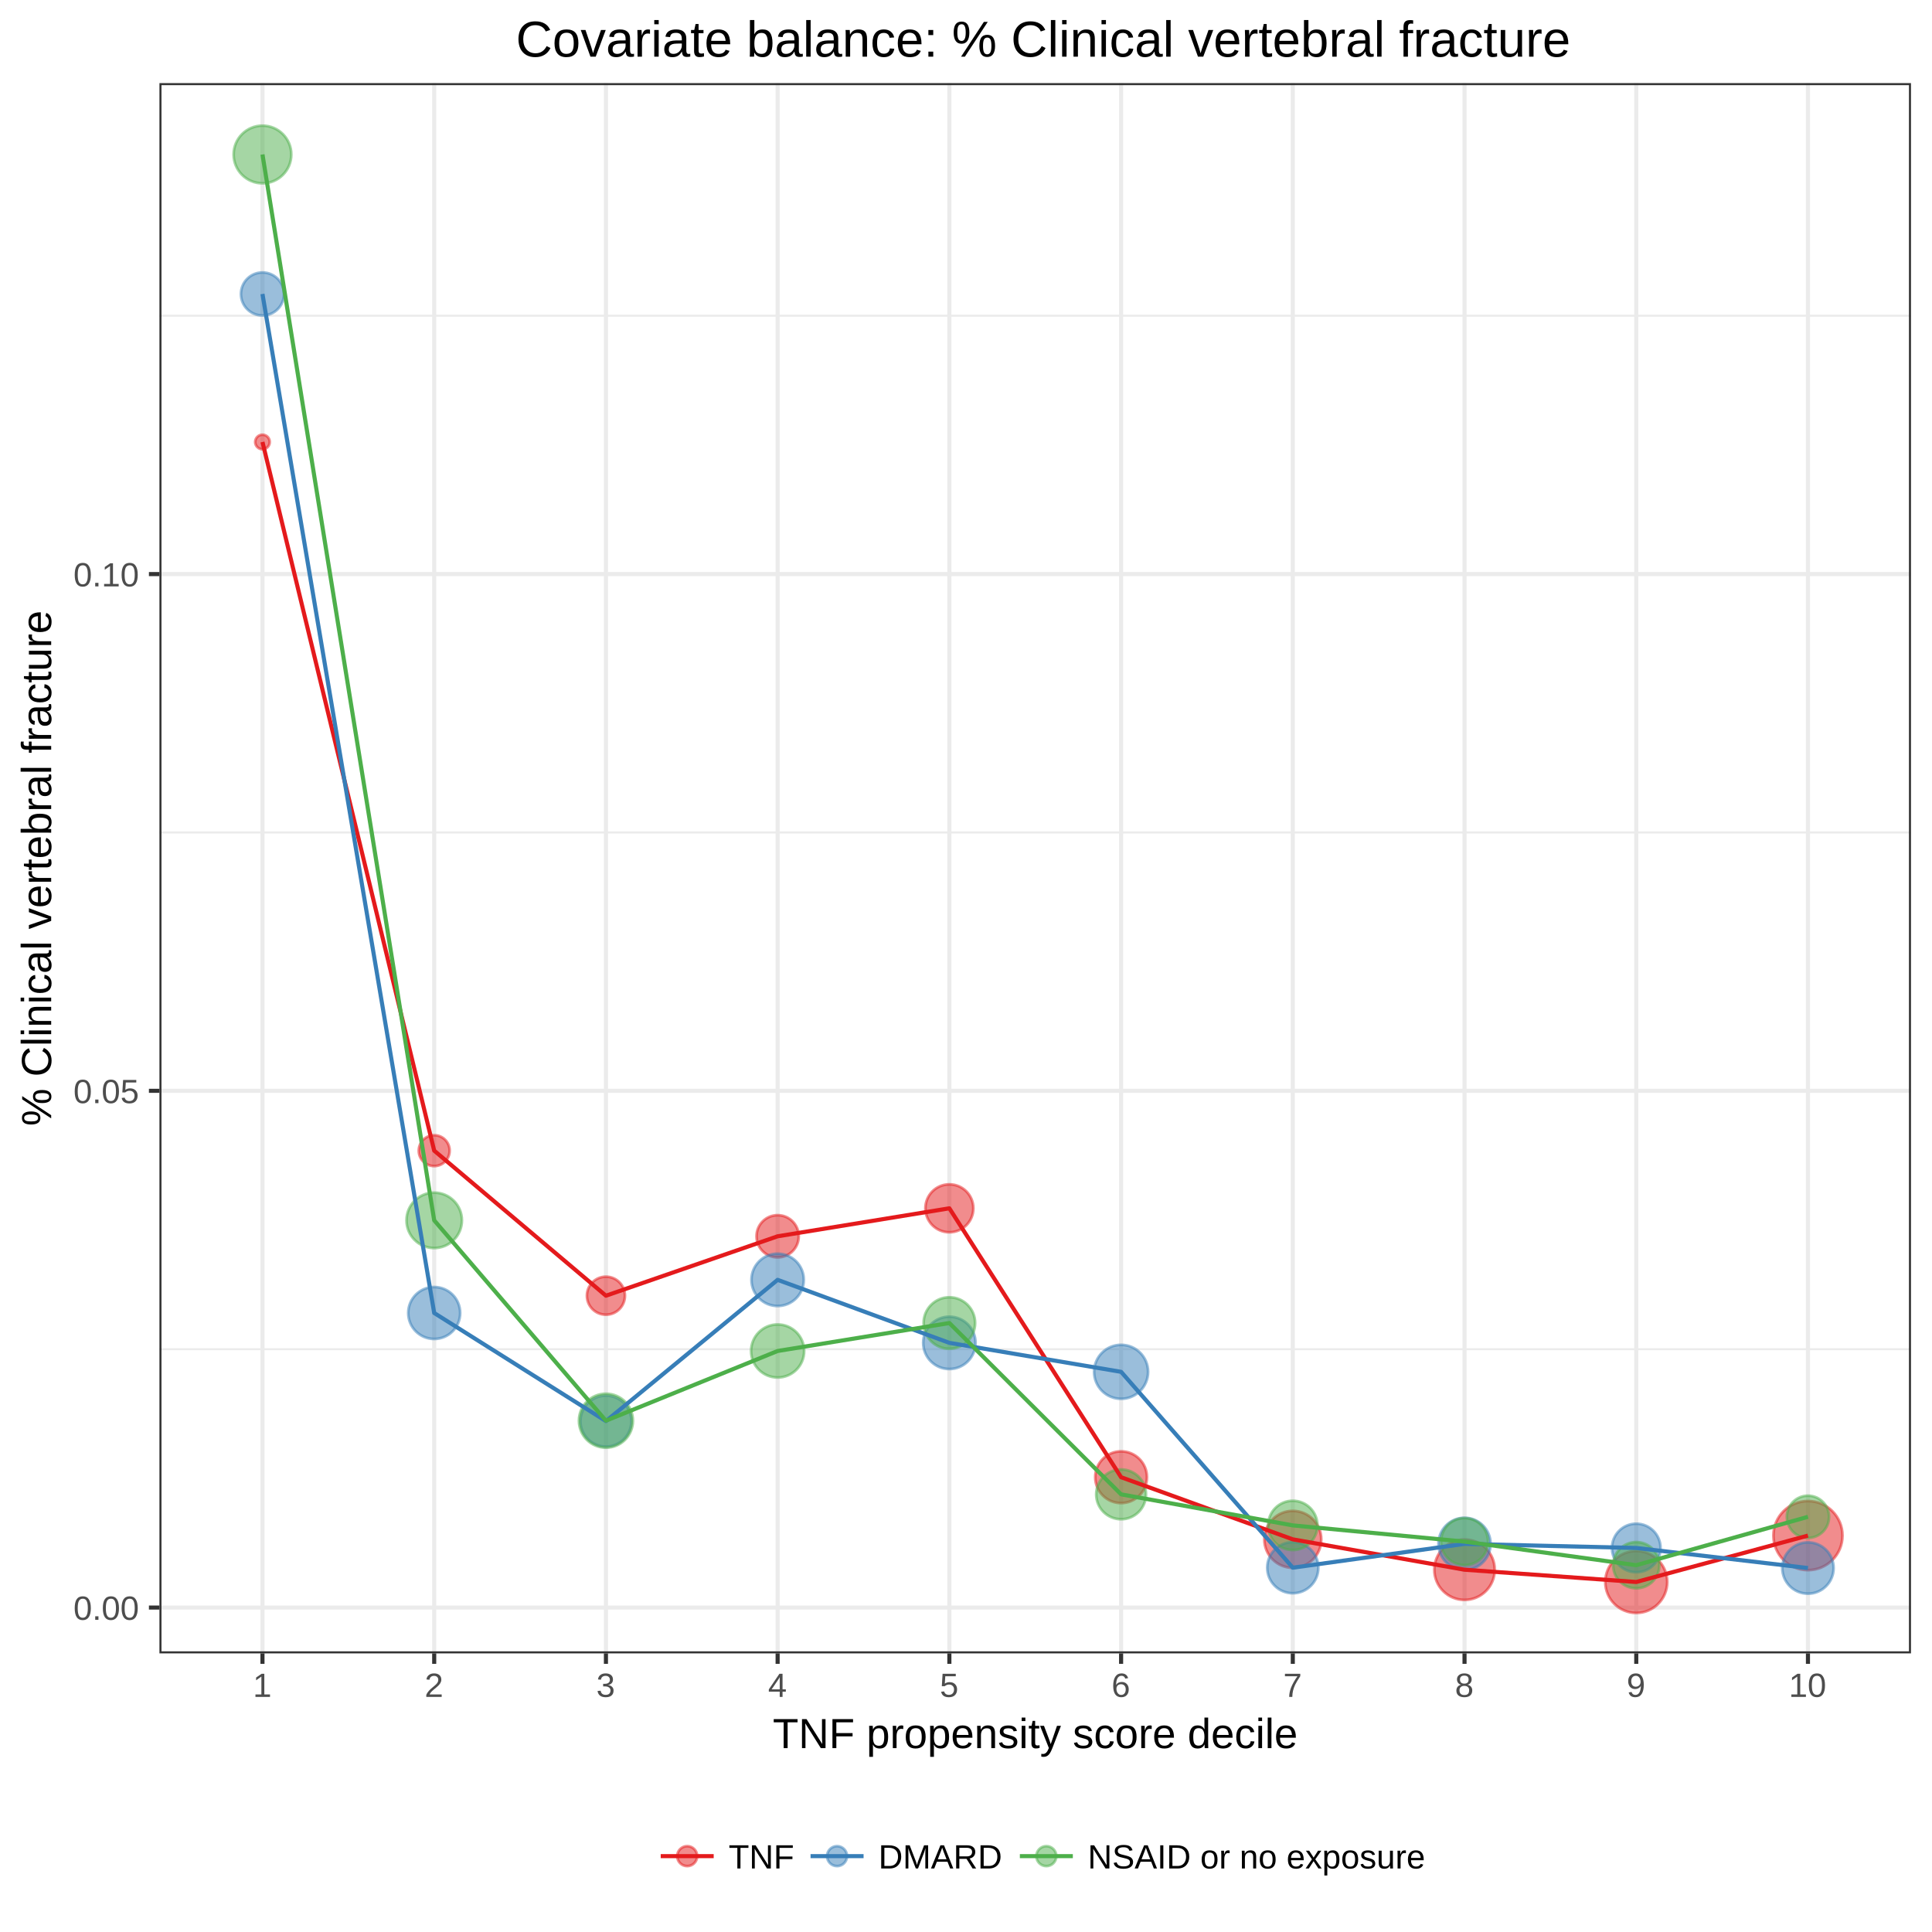
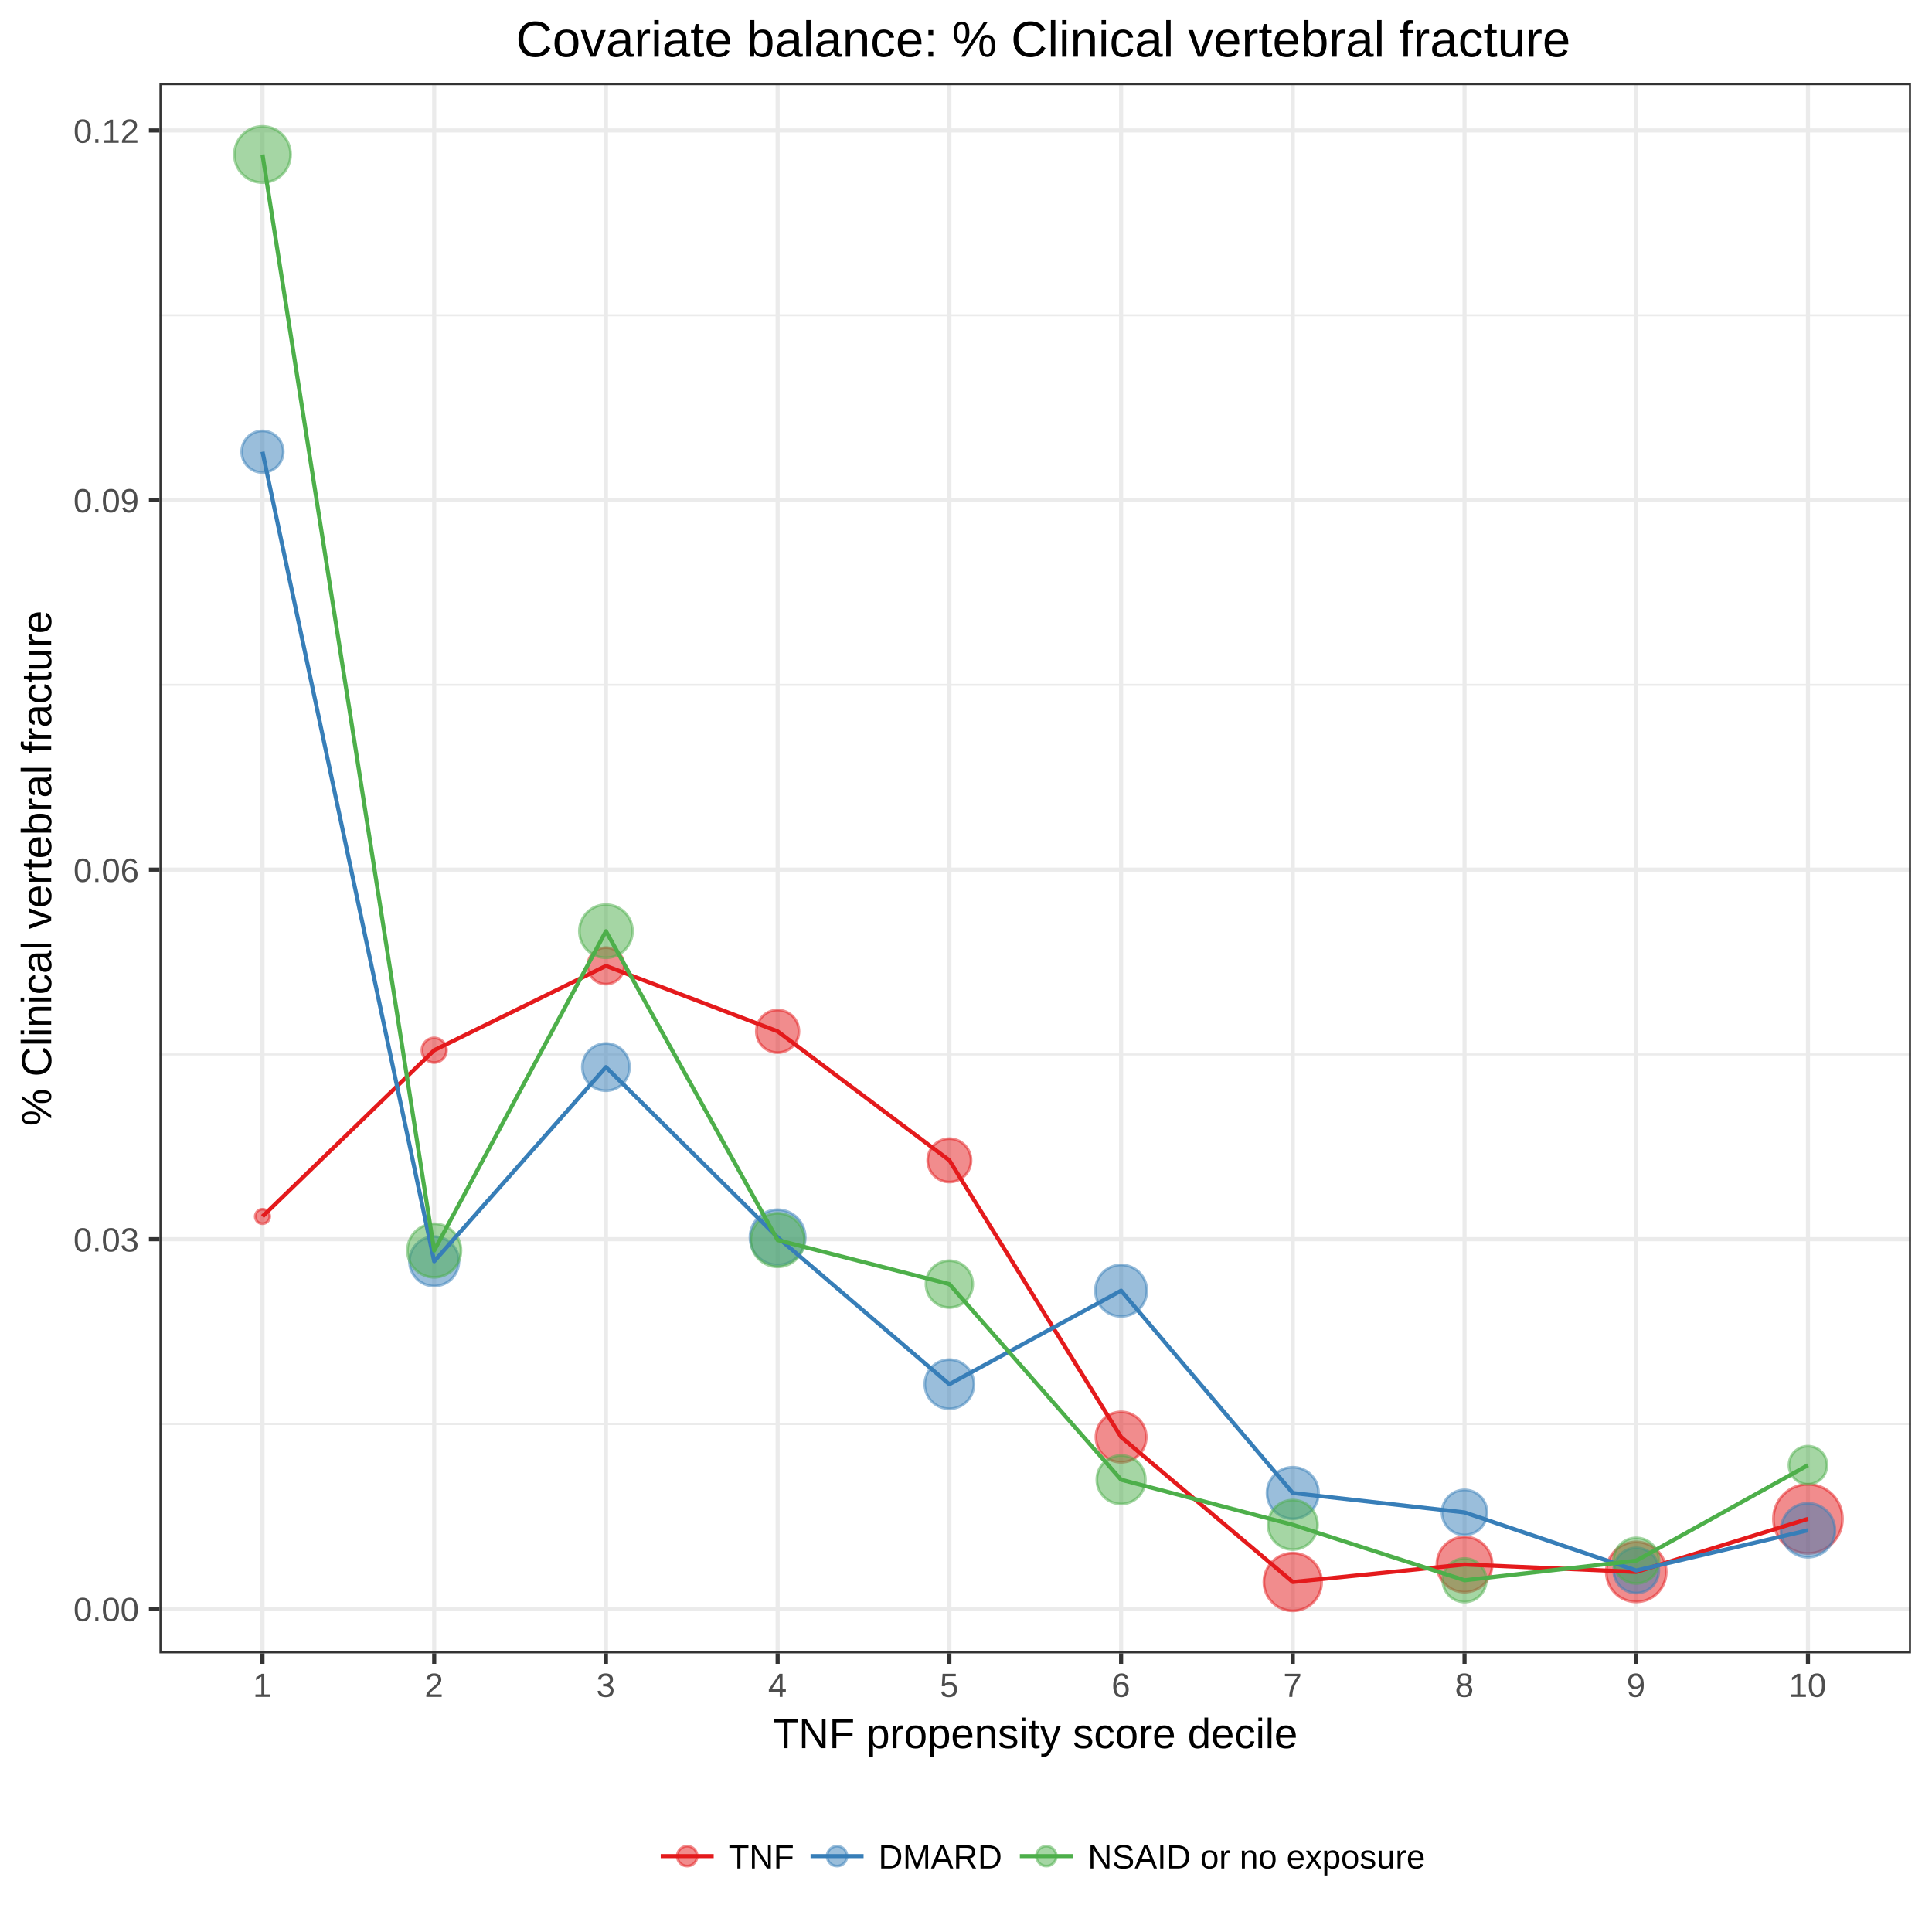
<svg xmlns="http://www.w3.org/2000/svg" viewBox="0 0 504.00 504.00">
  <defs>
    <style type="text/css">
    line, polyline, path, rect, circle {
      fill: none;
      stroke: #000000;
      stroke-linecap: round;
      stroke-linejoin: round;
      stroke-miterlimit: 10.00;
    }
  </style>
  </defs>
  <rect width="100%" height="100%" style="stroke: none; fill: #FFFFFF;" />
  <rect x="0.00" y="-0.00" width="504.00" height="504.00" style="stroke-width: 1.07; stroke: #FFFFFF; fill: #FFFFFF;" />
  <defs>
    <clipPath id="cpNDEuNTk0NXw0OTguNTIxfDQzMS4zMDl8MjEuNjc5OA==">
      <rect x="41.59" y="21.68" width="456.93" height="409.63" />
    </clipPath>
  </defs>
  <rect x="41.59" y="21.68" width="456.93" height="409.63" style="stroke-width: 1.07; stroke: none; fill: #FFFFFF;" clip-path="url(#cpNDEuNTk0NXw0OTguNTIxfDQzMS4zMDl8MjEuNjc5OA==)" />
-   <polyline points="41.59,351.96 498.52,351.96 " style="stroke-width: 0.53; stroke: #EBEBEB; stroke-linecap: butt;" clip-path="url(#cpNDEuNTk0NXw0OTguNTIxfDQzMS4zMDl8MjEuNjc5OA==)" />
-   <polyline points="41.59,217.16 498.52,217.16 " style="stroke-width: 0.53; stroke: #EBEBEB; stroke-linecap: butt;" clip-path="url(#cpNDEuNTk0NXw0OTguNTIxfDQzMS4zMDl8MjEuNjc5OA==)" />
-   <polyline points="41.59,82.36 498.52,82.36 " style="stroke-width: 0.53; stroke: #EBEBEB; stroke-linecap: butt;" clip-path="url(#cpNDEuNTk0NXw0OTguNTIxfDQzMS4zMDl8MjEuNjc5OA==)" />
-   <polyline points="41.59,419.36 498.52,419.36 " style="stroke-width: 1.07; stroke: #EBEBEB; stroke-linecap: butt;" clip-path="url(#cpNDEuNTk0NXw0OTguNTIxfDQzMS4zMDl8MjEuNjc5OA==)" />
-   <polyline points="41.59,284.56 498.52,284.56 " style="stroke-width: 1.07; stroke: #EBEBEB; stroke-linecap: butt;" clip-path="url(#cpNDEuNTk0NXw0OTguNTIxfDQzMS4zMDl8MjEuNjc5OA==)" />
-   <polyline points="41.59,149.76 498.52,149.76 " style="stroke-width: 1.07; stroke: #EBEBEB; stroke-linecap: butt;" clip-path="url(#cpNDEuNTk0NXw0OTguNTIxfDQzMS4zMDl8MjEuNjc5OA==)" />
+   <polyline points="41.59,371.48 498.52,371.48 " style="stroke-width: 0.53; stroke: #EBEBEB; stroke-linecap: butt;" clip-path="url(#cpNDEuNTk0NXw0OTguNTIxfDQzMS4zMDl8MjEuNjc5OA==)" />
+   <polyline points="41.59,275.07 498.52,275.07 " style="stroke-width: 0.53; stroke: #EBEBEB; stroke-linecap: butt;" clip-path="url(#cpNDEuNTk0NXw0OTguNTIxfDQzMS4zMDl8MjEuNjc5OA==)" />
+   <polyline points="41.59,178.65 498.52,178.65 " style="stroke-width: 0.53; stroke: #EBEBEB; stroke-linecap: butt;" clip-path="url(#cpNDEuNTk0NXw0OTguNTIxfDQzMS4zMDl8MjEuNjc5OA==)" />
+   <polyline points="41.59,82.24 498.52,82.24 " style="stroke-width: 0.53; stroke: #EBEBEB; stroke-linecap: butt;" clip-path="url(#cpNDEuNTk0NXw0OTguNTIxfDQzMS4zMDl8MjEuNjc5OA==)" />
+   <polyline points="41.59,419.69 498.52,419.69 " style="stroke-width: 1.07; stroke: #EBEBEB; stroke-linecap: butt;" clip-path="url(#cpNDEuNTk0NXw0OTguNTIxfDQzMS4zMDl8MjEuNjc5OA==)" />
+   <polyline points="41.59,323.27 498.52,323.27 " style="stroke-width: 1.07; stroke: #EBEBEB; stroke-linecap: butt;" clip-path="url(#cpNDEuNTk0NXw0OTguNTIxfDQzMS4zMDl8MjEuNjc5OA==)" />
+   <polyline points="41.59,226.86 498.52,226.86 " style="stroke-width: 1.07; stroke: #EBEBEB; stroke-linecap: butt;" clip-path="url(#cpNDEuNTk0NXw0OTguNTIxfDQzMS4zMDl8MjEuNjc5OA==)" />
+   <polyline points="41.59,130.45 498.52,130.45 " style="stroke-width: 1.07; stroke: #EBEBEB; stroke-linecap: butt;" clip-path="url(#cpNDEuNTk0NXw0OTguNTIxfDQzMS4zMDl8MjEuNjc5OA==)" />
+   <polyline points="41.59,34.03 498.52,34.03 " style="stroke-width: 1.07; stroke: #EBEBEB; stroke-linecap: butt;" clip-path="url(#cpNDEuNTk0NXw0OTguNTIxfDQzMS4zMDl8MjEuNjc5OA==)" />
  <polyline points="68.47,431.31 68.47,21.68 " style="stroke-width: 1.07; stroke: #EBEBEB; stroke-linecap: butt;" clip-path="url(#cpNDEuNTk0NXw0OTguNTIxfDQzMS4zMDl8MjEuNjc5OA==)" />
  <polyline points="113.27,431.31 113.27,21.68 " style="stroke-width: 1.07; stroke: #EBEBEB; stroke-linecap: butt;" clip-path="url(#cpNDEuNTk0NXw0OTguNTIxfDQzMS4zMDl8MjEuNjc5OA==)" />
  <polyline points="158.07,431.31 158.07,21.68 " style="stroke-width: 1.07; stroke: #EBEBEB; stroke-linecap: butt;" clip-path="url(#cpNDEuNTk0NXw0OTguNTIxfDQzMS4zMDl8MjEuNjc5OA==)" />
  <polyline points="202.86,431.31 202.86,21.68 " style="stroke-width: 1.07; stroke: #EBEBEB; stroke-linecap: butt;" clip-path="url(#cpNDEuNTk0NXw0OTguNTIxfDQzMS4zMDl8MjEuNjc5OA==)" />
  <polyline points="247.66,431.31 247.66,21.68 " style="stroke-width: 1.07; stroke: #EBEBEB; stroke-linecap: butt;" clip-path="url(#cpNDEuNTk0NXw0OTguNTIxfDQzMS4zMDl8MjEuNjc5OA==)" />
  <polyline points="292.46,431.31 292.46,21.68 " style="stroke-width: 1.07; stroke: #EBEBEB; stroke-linecap: butt;" clip-path="url(#cpNDEuNTk0NXw0OTguNTIxfDQzMS4zMDl8MjEuNjc5OA==)" />
  <polyline points="337.25,431.31 337.25,21.68 " style="stroke-width: 1.07; stroke: #EBEBEB; stroke-linecap: butt;" clip-path="url(#cpNDEuNTk0NXw0OTguNTIxfDQzMS4zMDl8MjEuNjc5OA==)" />
  <polyline points="382.05,431.31 382.05,21.68 " style="stroke-width: 1.07; stroke: #EBEBEB; stroke-linecap: butt;" clip-path="url(#cpNDEuNTk0NXw0OTguNTIxfDQzMS4zMDl8MjEuNjc5OA==)" />
  <polyline points="426.85,431.31 426.85,21.68 " style="stroke-width: 1.07; stroke: #EBEBEB; stroke-linecap: butt;" clip-path="url(#cpNDEuNTk0NXw0OTguNTIxfDQzMS4zMDl8MjEuNjc5OA==)" />
  <polyline points="471.64,431.31 471.64,21.68 " style="stroke-width: 1.07; stroke: #EBEBEB; stroke-linecap: butt;" clip-path="url(#cpNDEuNTk0NXw0OTguNTIxfDQzMS4zMDl8MjEuNjc5OA==)" />
-   <circle cx="68.47" cy="115.30" r="1.42pt" style="stroke-width: 0.71; stroke: #E41A1C; stroke-opacity: 0.50; fill: #E41A1C; fill-opacity: 0.50;" clip-path="url(#cpNDEuNTk0NXw0OTguNTIxfDQzMS4zMDl8MjEuNjc5OA==)" />
-   <circle cx="113.27" cy="300.17" r="3.02pt" style="stroke-width: 0.71; stroke: #E41A1C; stroke-opacity: 0.50; fill: #E41A1C; fill-opacity: 0.50;" clip-path="url(#cpNDEuNTk0NXw0OTguNTIxfDQzMS4zMDl8MjEuNjc5OA==)" />
-   <circle cx="158.07" cy="338.01" r="3.72pt" style="stroke-width: 0.71; stroke: #E41A1C; stroke-opacity: 0.50; fill: #E41A1C; fill-opacity: 0.50;" clip-path="url(#cpNDEuNTk0NXw0OTguNTIxfDQzMS4zMDl8MjEuNjc5OA==)" />
-   <circle cx="202.86" cy="322.51" r="4.13pt" style="stroke-width: 0.71; stroke: #E41A1C; stroke-opacity: 0.50; fill: #E41A1C; fill-opacity: 0.50;" clip-path="url(#cpNDEuNTk0NXw0OTguNTIxfDQzMS4zMDl8MjEuNjc5OA==)" />
-   <circle cx="247.66" cy="315.21" r="4.69pt" style="stroke-width: 0.71; stroke: #E41A1C; stroke-opacity: 0.50; fill: #E41A1C; fill-opacity: 0.50;" clip-path="url(#cpNDEuNTk0NXw0OTguNTIxfDQzMS4zMDl8MjEuNjc5OA==)" />
-   <circle cx="292.46" cy="385.36" r="5.06pt" style="stroke-width: 0.71; stroke: #E41A1C; stroke-opacity: 0.50; fill: #E41A1C; fill-opacity: 0.50;" clip-path="url(#cpNDEuNTk0NXw0OTguNTIxfDQzMS4zMDl8MjEuNjc5OA==)" />
-   <circle cx="337.25" cy="401.57" r="5.57pt" style="stroke-width: 0.71; stroke: #E41A1C; stroke-opacity: 0.50; fill: #E41A1C; fill-opacity: 0.50;" clip-path="url(#cpNDEuNTk0NXw0OTguNTIxfDQzMS4zMDl8MjEuNjc5OA==)" />
-   <circle cx="382.05" cy="409.49" r="5.91pt" style="stroke-width: 0.71; stroke: #E41A1C; stroke-opacity: 0.50; fill: #E41A1C; fill-opacity: 0.50;" clip-path="url(#cpNDEuNTk0NXw0OTguNTIxfDQzMS4zMDl8MjEuNjc5OA==)" />
-   <circle cx="426.85" cy="412.69" r="6.06pt" style="stroke-width: 0.71; stroke: #E41A1C; stroke-opacity: 0.50; fill: #E41A1C; fill-opacity: 0.50;" clip-path="url(#cpNDEuNTk0NXw0OTguNTIxfDQzMS4zMDl8MjEuNjc5OA==)" />
-   <circle cx="471.64" cy="400.59" r="6.76pt" style="stroke-width: 0.71; stroke: #E41A1C; stroke-opacity: 0.50; fill: #E41A1C; fill-opacity: 0.50;" clip-path="url(#cpNDEuNTk0NXw0OTguNTIxfDQzMS4zMDl8MjEuNjc5OA==)" />
-   <circle cx="68.47" cy="76.69" r="4.21pt" style="stroke-width: 0.71; stroke: #377EB8; stroke-opacity: 0.50; fill: #377EB8; fill-opacity: 0.50;" clip-path="url(#cpNDEuNTk0NXw0OTguNTIxfDQzMS4zMDl8MjEuNjc5OA==)" />
-   <circle cx="113.27" cy="342.52" r="5.08pt" style="stroke-width: 0.71; stroke: #377EB8; stroke-opacity: 0.50; fill: #377EB8; fill-opacity: 0.50;" clip-path="url(#cpNDEuNTk0NXw0OTguNTIxfDQzMS4zMDl8MjEuNjc5OA==)" />
-   <circle cx="158.07" cy="370.72" r="4.99pt" style="stroke-width: 0.71; stroke: #377EB8; stroke-opacity: 0.50; fill: #377EB8; fill-opacity: 0.50;" clip-path="url(#cpNDEuNTk0NXw0OTguNTIxfDQzMS4zMDl8MjEuNjc5OA==)" />
-   <circle cx="202.86" cy="333.87" r="5.12pt" style="stroke-width: 0.71; stroke: #377EB8; stroke-opacity: 0.50; fill: #377EB8; fill-opacity: 0.50;" clip-path="url(#cpNDEuNTk0NXw0OTguNTIxfDQzMS4zMDl8MjEuNjc5OA==)" />
-   <circle cx="247.66" cy="350.31" r="5.12pt" style="stroke-width: 0.71; stroke: #377EB8; stroke-opacity: 0.50; fill: #377EB8; fill-opacity: 0.50;" clip-path="url(#cpNDEuNTk0NXw0OTguNTIxfDQzMS4zMDl8MjEuNjc5OA==)" />
-   <circle cx="292.46" cy="357.87" r="5.28pt" style="stroke-width: 0.71; stroke: #377EB8; stroke-opacity: 0.50; fill: #377EB8; fill-opacity: 0.50;" clip-path="url(#cpNDEuNTk0NXw0OTguNTIxfDQzMS4zMDl8MjEuNjc5OA==)" />
-   <circle cx="337.25" cy="408.96" r="5.00pt" style="stroke-width: 0.71; stroke: #377EB8; stroke-opacity: 0.50; fill: #377EB8; fill-opacity: 0.50;" clip-path="url(#cpNDEuNTk0NXw0OTguNTIxfDQzMS4zMDl8MjEuNjc5OA==)" />
-   <circle cx="382.05" cy="402.75" r="5.10pt" style="stroke-width: 0.71; stroke: #377EB8; stroke-opacity: 0.50; fill: #377EB8; fill-opacity: 0.50;" clip-path="url(#cpNDEuNTk0NXw0OTguNTIxfDQzMS4zMDl8MjEuNjc5OA==)" />
-   <circle cx="426.85" cy="403.82" r="4.75pt" style="stroke-width: 0.71; stroke: #377EB8; stroke-opacity: 0.50; fill: #377EB8; fill-opacity: 0.50;" clip-path="url(#cpNDEuNTk0NXw0OTguNTIxfDQzMS4zMDl8MjEuNjc5OA==)" />
-   <circle cx="471.64" cy="409.05" r="5.02pt" style="stroke-width: 0.71; stroke: #377EB8; stroke-opacity: 0.50; fill: #377EB8; fill-opacity: 0.50;" clip-path="url(#cpNDEuNTk0NXw0OTguNTIxfDQzMS4zMDl8MjEuNjc5OA==)" />
-   <circle cx="68.47" cy="40.30" r="5.64pt" style="stroke-width: 0.71; stroke: #4DAF4A; stroke-opacity: 0.50; fill: #4DAF4A; fill-opacity: 0.50;" clip-path="url(#cpNDEuNTk0NXw0OTguNTIxfDQzMS4zMDl8MjEuNjc5OA==)" />
-   <circle cx="113.27" cy="318.35" r="5.42pt" style="stroke-width: 0.71; stroke: #4DAF4A; stroke-opacity: 0.50; fill: #4DAF4A; fill-opacity: 0.50;" clip-path="url(#cpNDEuNTk0NXw0OTguNTIxfDQzMS4zMDl8MjEuNjc5OA==)" />
-   <circle cx="158.07" cy="370.62" r="5.28pt" style="stroke-width: 0.71; stroke: #4DAF4A; stroke-opacity: 0.50; fill: #4DAF4A; fill-opacity: 0.50;" clip-path="url(#cpNDEuNTk0NXw0OTguNTIxfDQzMS4zMDl8MjEuNjc5OA==)" />
-   <circle cx="202.86" cy="352.43" r="5.19pt" style="stroke-width: 0.71; stroke: #4DAF4A; stroke-opacity: 0.50; fill: #4DAF4A; fill-opacity: 0.50;" clip-path="url(#cpNDEuNTk0NXw0OTguNTIxfDQzMS4zMDl8MjEuNjc5OA==)" />
-   <circle cx="247.66" cy="345.14" r="5.04pt" style="stroke-width: 0.71; stroke: #4DAF4A; stroke-opacity: 0.50; fill: #4DAF4A; fill-opacity: 0.50;" clip-path="url(#cpNDEuNTk0NXw0OTguNTIxfDQzMS4zMDl8MjEuNjc5OA==)" />
-   <circle cx="292.46" cy="389.83" r="4.87pt" style="stroke-width: 0.71; stroke: #4DAF4A; stroke-opacity: 0.50; fill: #4DAF4A; fill-opacity: 0.50;" clip-path="url(#cpNDEuNTk0NXw0OTguNTIxfDQzMS4zMDl8MjEuNjc5OA==)" />
-   <circle cx="337.25" cy="397.93" r="4.82pt" style="stroke-width: 0.71; stroke: #4DAF4A; stroke-opacity: 0.50; fill: #4DAF4A; fill-opacity: 0.50;" clip-path="url(#cpNDEuNTk0NXw0OTguNTIxfDQzMS4zMDl8MjEuNjc5OA==)" />
-   <circle cx="382.05" cy="402.16" r="4.60pt" style="stroke-width: 0.71; stroke: #4DAF4A; stroke-opacity: 0.50; fill: #4DAF4A; fill-opacity: 0.50;" clip-path="url(#cpNDEuNTk0NXw0OTguNTIxfDQzMS4zMDl8MjEuNjc5OA==)" />
-   <circle cx="426.85" cy="408.31" r="4.52pt" style="stroke-width: 0.71; stroke: #4DAF4A; stroke-opacity: 0.50; fill: #4DAF4A; fill-opacity: 0.50;" clip-path="url(#cpNDEuNTk0NXw0OTguNTIxfDQzMS4zMDl8MjEuNjc5OA==)" />
-   <circle cx="471.64" cy="395.69" r="4.13pt" style="stroke-width: 0.71; stroke: #4DAF4A; stroke-opacity: 0.50; fill: #4DAF4A; fill-opacity: 0.50;" clip-path="url(#cpNDEuNTk0NXw0OTguNTIxfDQzMS4zMDl8MjEuNjc5OA==)" />
-   <polyline points="68.47,115.30 113.27,300.17 158.07,338.01 202.86,322.51 247.66,315.21 292.46,385.36 337.25,401.57 382.05,409.49 426.85,412.69 471.64,400.59 " style="stroke-width: 1.07; stroke: #E41A1C; stroke-linecap: butt;" clip-path="url(#cpNDEuNTk0NXw0OTguNTIxfDQzMS4zMDl8MjEuNjc5OA==)" />
-   <polyline points="68.47,76.69 113.27,342.52 158.07,370.72 202.86,333.87 247.66,350.31 292.46,357.87 337.25,408.96 382.05,402.75 426.85,403.82 471.64,409.05 " style="stroke-width: 1.07; stroke: #377EB8; stroke-linecap: butt;" clip-path="url(#cpNDEuNTk0NXw0OTguNTIxfDQzMS4zMDl8MjEuNjc5OA==)" />
-   <polyline points="68.47,40.30 113.27,318.35 158.07,370.62 202.86,352.43 247.66,345.14 292.46,389.83 337.25,397.93 382.05,402.16 426.85,408.31 471.64,395.69 " style="stroke-width: 1.07; stroke: #4DAF4A; stroke-linecap: butt;" clip-path="url(#cpNDEuNTk0NXw0OTguNTIxfDQzMS4zMDl8MjEuNjc5OA==)" />
+   <circle cx="68.47" cy="317.34" r="1.42pt" style="stroke-width: 0.71; stroke: #E41A1C; stroke-opacity: 0.50; fill: #E41A1C; fill-opacity: 0.50;" clip-path="url(#cpNDEuNTk0NXw0OTguNTIxfDQzMS4zMDl8MjEuNjc5OA==)" />
+   <circle cx="113.27" cy="273.97" r="2.41pt" style="stroke-width: 0.71; stroke: #E41A1C; stroke-opacity: 0.50; fill: #E41A1C; fill-opacity: 0.50;" clip-path="url(#cpNDEuNTk0NXw0OTguNTIxfDQzMS4zMDl8MjEuNjc5OA==)" />
+   <circle cx="158.07" cy="251.97" r="3.57pt" style="stroke-width: 0.71; stroke: #E41A1C; stroke-opacity: 0.50; fill: #E41A1C; fill-opacity: 0.50;" clip-path="url(#cpNDEuNTk0NXw0OTguNTIxfDQzMS4zMDl8MjEuNjc5OA==)" />
+   <circle cx="202.86" cy="269.04" r="4.17pt" style="stroke-width: 0.71; stroke: #E41A1C; stroke-opacity: 0.50; fill: #E41A1C; fill-opacity: 0.50;" clip-path="url(#cpNDEuNTk0NXw0OTguNTIxfDQzMS4zMDl8MjEuNjc5OA==)" />
+   <circle cx="247.66" cy="302.70" r="4.24pt" style="stroke-width: 0.71; stroke: #E41A1C; stroke-opacity: 0.50; fill: #E41A1C; fill-opacity: 0.50;" clip-path="url(#cpNDEuNTk0NXw0OTguNTIxfDQzMS4zMDl8MjEuNjc5OA==)" />
+   <circle cx="292.46" cy="374.89" r="4.93pt" style="stroke-width: 0.71; stroke: #E41A1C; stroke-opacity: 0.50; fill: #E41A1C; fill-opacity: 0.50;" clip-path="url(#cpNDEuNTk0NXw0OTguNTIxfDQzMS4zMDl8MjEuNjc5OA==)" />
+   <circle cx="337.25" cy="412.69" r="5.65pt" style="stroke-width: 0.71; stroke: #E41A1C; stroke-opacity: 0.50; fill: #E41A1C; fill-opacity: 0.50;" clip-path="url(#cpNDEuNTk0NXw0OTguNTIxfDQzMS4zMDl8MjEuNjc5OA==)" />
+   <circle cx="382.05" cy="408.13" r="5.41pt" style="stroke-width: 0.71; stroke: #E41A1C; stroke-opacity: 0.50; fill: #E41A1C; fill-opacity: 0.50;" clip-path="url(#cpNDEuNTk0NXw0OTguNTIxfDQzMS4zMDl8MjEuNjc5OA==)" />
+   <circle cx="426.85" cy="410.06" r="5.87pt" style="stroke-width: 0.71; stroke: #E41A1C; stroke-opacity: 0.50; fill: #E41A1C; fill-opacity: 0.50;" clip-path="url(#cpNDEuNTk0NXw0OTguNTIxfDQzMS4zMDl8MjEuNjc5OA==)" />
+   <circle cx="471.64" cy="396.23" r="6.76pt" style="stroke-width: 0.71; stroke: #E41A1C; stroke-opacity: 0.50; fill: #E41A1C; fill-opacity: 0.50;" clip-path="url(#cpNDEuNTk0NXw0OTguNTIxfDQzMS4zMDl8MjEuNjc5OA==)" />
+   <circle cx="68.47" cy="117.84" r="4.07pt" style="stroke-width: 0.71; stroke: #377EB8; stroke-opacity: 0.50; fill: #377EB8; fill-opacity: 0.50;" clip-path="url(#cpNDEuNTk0NXw0OTguNTIxfDQzMS4zMDl8MjEuNjc5OA==)" />
+   <circle cx="113.27" cy="329.04" r="4.84pt" style="stroke-width: 0.71; stroke: #377EB8; stroke-opacity: 0.50; fill: #377EB8; fill-opacity: 0.50;" clip-path="url(#cpNDEuNTk0NXw0OTguNTIxfDQzMS4zMDl8MjEuNjc5OA==)" />
+   <circle cx="158.07" cy="278.37" r="4.62pt" style="stroke-width: 0.71; stroke: #377EB8; stroke-opacity: 0.50; fill: #377EB8; fill-opacity: 0.50;" clip-path="url(#cpNDEuNTk0NXw0OTguNTIxfDQzMS4zMDl8MjEuNjc5OA==)" />
+   <circle cx="202.86" cy="322.79" r="5.41pt" style="stroke-width: 0.71; stroke: #377EB8; stroke-opacity: 0.50; fill: #377EB8; fill-opacity: 0.50;" clip-path="url(#cpNDEuNTk0NXw0OTguNTIxfDQzMS4zMDl8MjEuNjc5OA==)" />
+   <circle cx="247.66" cy="361.10" r="4.81pt" style="stroke-width: 0.71; stroke: #377EB8; stroke-opacity: 0.50; fill: #377EB8; fill-opacity: 0.50;" clip-path="url(#cpNDEuNTk0NXw0OTguNTIxfDQzMS4zMDl8MjEuNjc5OA==)" />
+   <circle cx="292.46" cy="336.70" r="5.04pt" style="stroke-width: 0.71; stroke: #377EB8; stroke-opacity: 0.50; fill: #377EB8; fill-opacity: 0.50;" clip-path="url(#cpNDEuNTk0NXw0OTguNTIxfDQzMS4zMDl8MjEuNjc5OA==)" />
+   <circle cx="337.25" cy="389.48" r="5.04pt" style="stroke-width: 0.71; stroke: #377EB8; stroke-opacity: 0.50; fill: #377EB8; fill-opacity: 0.50;" clip-path="url(#cpNDEuNTk0NXw0OTguNTIxfDQzMS4zMDl8MjEuNjc5OA==)" />
+   <circle cx="382.05" cy="394.54" r="4.41pt" style="stroke-width: 0.71; stroke: #377EB8; stroke-opacity: 0.50; fill: #377EB8; fill-opacity: 0.50;" clip-path="url(#cpNDEuNTk0NXw0OTguNTIxfDQzMS4zMDl8MjEuNjc5OA==)" />
+   <circle cx="426.85" cy="409.69" r="4.42pt" style="stroke-width: 0.71; stroke: #377EB8; stroke-opacity: 0.50; fill: #377EB8; fill-opacity: 0.50;" clip-path="url(#cpNDEuNTk0NXw0OTguNTIxfDQzMS4zMDl8MjEuNjc5OA==)" />
+   <circle cx="471.64" cy="399.20" r="5.28pt" style="stroke-width: 0.71; stroke: #377EB8; stroke-opacity: 0.50; fill: #377EB8; fill-opacity: 0.50;" clip-path="url(#cpNDEuNTk0NXw0OTguNTIxfDQzMS4zMDl8MjEuNjc5OA==)" />
+   <circle cx="68.47" cy="40.30" r="5.50pt" style="stroke-width: 0.71; stroke: #4DAF4A; stroke-opacity: 0.50; fill: #4DAF4A; fill-opacity: 0.50;" clip-path="url(#cpNDEuNTk0NXw0OTguNTIxfDQzMS4zMDl8MjEuNjc5OA==)" />
+   <circle cx="113.27" cy="326.23" r="5.24pt" style="stroke-width: 0.71; stroke: #4DAF4A; stroke-opacity: 0.50; fill: #4DAF4A; fill-opacity: 0.50;" clip-path="url(#cpNDEuNTk0NXw0OTguNTIxfDQzMS4zMDl8MjEuNjc5OA==)" />
+   <circle cx="158.07" cy="242.92" r="5.20pt" style="stroke-width: 0.71; stroke: #4DAF4A; stroke-opacity: 0.50; fill: #4DAF4A; fill-opacity: 0.50;" clip-path="url(#cpNDEuNTk0NXw0OTguNTIxfDQzMS4zMDl8MjEuNjc5OA==)" />
+   <circle cx="202.86" cy="323.50" r="5.24pt" style="stroke-width: 0.71; stroke: #4DAF4A; stroke-opacity: 0.50; fill: #4DAF4A; fill-opacity: 0.50;" clip-path="url(#cpNDEuNTk0NXw0OTguNTIxfDQzMS4zMDl8MjEuNjc5OA==)" />
+   <circle cx="247.66" cy="334.99" r="4.58pt" style="stroke-width: 0.71; stroke: #4DAF4A; stroke-opacity: 0.50; fill: #4DAF4A; fill-opacity: 0.50;" clip-path="url(#cpNDEuNTk0NXw0OTguNTIxfDQzMS4zMDl8MjEuNjc5OA==)" />
+   <circle cx="292.46" cy="386.01" r="4.75pt" style="stroke-width: 0.71; stroke: #4DAF4A; stroke-opacity: 0.50; fill: #4DAF4A; fill-opacity: 0.50;" clip-path="url(#cpNDEuNTk0NXw0OTguNTIxfDQzMS4zMDl8MjEuNjc5OA==)" />
+   <circle cx="337.25" cy="397.77" r="4.84pt" style="stroke-width: 0.71; stroke: #4DAF4A; stroke-opacity: 0.50; fill: #4DAF4A; fill-opacity: 0.50;" clip-path="url(#cpNDEuNTk0NXw0OTguNTIxfDQzMS4zMDl8MjEuNjc5OA==)" />
+   <circle cx="382.05" cy="412.24" r="4.26pt" style="stroke-width: 0.71; stroke: #4DAF4A; stroke-opacity: 0.50; fill: #4DAF4A; fill-opacity: 0.50;" clip-path="url(#cpNDEuNTk0NXw0OTguNTIxfDQzMS4zMDl8MjEuNjc5OA==)" />
+   <circle cx="426.85" cy="407.13" r="4.46pt" style="stroke-width: 0.71; stroke: #4DAF4A; stroke-opacity: 0.50; fill: #4DAF4A; fill-opacity: 0.50;" clip-path="url(#cpNDEuNTk0NXw0OTguNTIxfDQzMS4zMDl8MjEuNjc5OA==)" />
+   <circle cx="471.64" cy="382.22" r="3.72pt" style="stroke-width: 0.71; stroke: #4DAF4A; stroke-opacity: 0.50; fill: #4DAF4A; fill-opacity: 0.50;" clip-path="url(#cpNDEuNTk0NXw0OTguNTIxfDQzMS4zMDl8MjEuNjc5OA==)" />
+   <polyline points="68.47,317.34 113.27,273.97 158.07,251.97 202.86,269.04 247.66,302.70 292.46,374.89 337.25,412.69 382.05,408.13 426.85,410.06 471.64,396.23 " style="stroke-width: 1.07; stroke: #E41A1C; stroke-linecap: butt;" clip-path="url(#cpNDEuNTk0NXw0OTguNTIxfDQzMS4zMDl8MjEuNjc5OA==)" />
+   <polyline points="68.47,117.84 113.27,329.04 158.07,278.37 202.86,322.79 247.66,361.10 292.46,336.70 337.25,389.48 382.05,394.54 426.85,409.69 471.64,399.20 " style="stroke-width: 1.07; stroke: #377EB8; stroke-linecap: butt;" clip-path="url(#cpNDEuNTk0NXw0OTguNTIxfDQzMS4zMDl8MjEuNjc5OA==)" />
+   <polyline points="68.47,40.30 113.27,326.23 158.07,242.92 202.86,323.50 247.66,334.99 292.46,386.01 337.25,397.77 382.05,412.24 426.85,407.13 471.64,382.22 " style="stroke-width: 1.07; stroke: #4DAF4A; stroke-linecap: butt;" clip-path="url(#cpNDEuNTk0NXw0OTguNTIxfDQzMS4zMDl8MjEuNjc5OA==)" />
  <rect x="41.59" y="21.68" width="456.93" height="409.63" style="stroke-width: 1.07; stroke: #333333;" clip-path="url(#cpNDEuNTk0NXw0OTguNTIxfDQzMS4zMDl8MjEuNjc5OA==)" />
  <defs>
    <clipPath id="cpMHw1MDR8NTA0fDA=">
      <rect x="0.00" y="0.00" width="504.00" height="504.00" />
    </clipPath>
  </defs>
  <g clip-path="url(#cpMHw1MDR8NTA0fDA=)">
-     <text x="19.15" y="422.57" style="font-size: 8.80px; fill: #4D4D4D; font-family: Arial;" textLength="17.52px" lengthAdjust="spacingAndGlyphs">0.00</text>
+     <text x="19.15" y="422.91" style="font-size: 8.80px; fill: #4D4D4D; font-family: Arial;" textLength="17.52px" lengthAdjust="spacingAndGlyphs">0.00</text>
  </g>
  <g clip-path="url(#cpMHw1MDR8NTA0fDA=)">
-     <text x="19.15" y="287.78" style="font-size: 8.80px; fill: #4D4D4D; font-family: Arial;" textLength="17.52px" lengthAdjust="spacingAndGlyphs">0.05</text>
+     <text x="19.15" y="326.49" style="font-size: 8.80px; fill: #4D4D4D; font-family: Arial;" textLength="17.52px" lengthAdjust="spacingAndGlyphs">0.03</text>
  </g>
  <g clip-path="url(#cpMHw1MDR8NTA0fDA=)">
-     <text x="19.15" y="152.98" style="font-size: 8.80px; fill: #4D4D4D; font-family: Arial;" textLength="17.52px" lengthAdjust="spacingAndGlyphs">0.10</text>
+     <text x="19.15" y="230.08" style="font-size: 8.80px; fill: #4D4D4D; font-family: Arial;" textLength="17.52px" lengthAdjust="spacingAndGlyphs">0.06</text>
  </g>
-   <polyline points="38.85,419.36 41.59,419.36 " style="stroke-width: 1.07; stroke: #333333; stroke-linecap: butt;" clip-path="url(#cpMHw1MDR8NTA0fDA=)" />
-   <polyline points="38.85,284.56 41.59,284.56 " style="stroke-width: 1.07; stroke: #333333; stroke-linecap: butt;" clip-path="url(#cpMHw1MDR8NTA0fDA=)" />
-   <polyline points="38.85,149.76 41.59,149.76 " style="stroke-width: 1.07; stroke: #333333; stroke-linecap: butt;" clip-path="url(#cpMHw1MDR8NTA0fDA=)" />
+   <g clip-path="url(#cpMHw1MDR8NTA0fDA=)">
+     <text x="19.15" y="133.67" style="font-size: 8.80px; fill: #4D4D4D; font-family: Arial;" textLength="17.52px" lengthAdjust="spacingAndGlyphs">0.09</text>
+   </g>
+   <g clip-path="url(#cpMHw1MDR8NTA0fDA=)">
+     <text x="19.15" y="37.25" style="font-size: 8.80px; fill: #4D4D4D; font-family: Arial;" textLength="17.52px" lengthAdjust="spacingAndGlyphs">0.12</text>
+   </g>
+   <polyline points="38.85,419.69 41.59,419.69 " style="stroke-width: 1.07; stroke: #333333; stroke-linecap: butt;" clip-path="url(#cpMHw1MDR8NTA0fDA=)" />
+   <polyline points="38.85,323.27 41.59,323.27 " style="stroke-width: 1.07; stroke: #333333; stroke-linecap: butt;" clip-path="url(#cpMHw1MDR8NTA0fDA=)" />
+   <polyline points="38.85,226.86 41.59,226.86 " style="stroke-width: 1.07; stroke: #333333; stroke-linecap: butt;" clip-path="url(#cpMHw1MDR8NTA0fDA=)" />
+   <polyline points="38.85,130.45 41.59,130.45 " style="stroke-width: 1.07; stroke: #333333; stroke-linecap: butt;" clip-path="url(#cpMHw1MDR8NTA0fDA=)" />
+   <polyline points="38.85,34.03 41.59,34.03 " style="stroke-width: 1.07; stroke: #333333; stroke-linecap: butt;" clip-path="url(#cpMHw1MDR8NTA0fDA=)" />
  <polyline points="68.47,434.05 68.47,431.31 " style="stroke-width: 1.07; stroke: #333333; stroke-linecap: butt;" clip-path="url(#cpMHw1MDR8NTA0fDA=)" />
  <polyline points="113.27,434.05 113.27,431.31 " style="stroke-width: 1.07; stroke: #333333; stroke-linecap: butt;" clip-path="url(#cpMHw1MDR8NTA0fDA=)" />
  <polyline points="158.07,434.05 158.07,431.31 " style="stroke-width: 1.07; stroke: #333333; stroke-linecap: butt;" clip-path="url(#cpMHw1MDR8NTA0fDA=)" />
  <polyline points="202.86,434.05 202.86,431.31 " style="stroke-width: 1.07; stroke: #333333; stroke-linecap: butt;" clip-path="url(#cpMHw1MDR8NTA0fDA=)" />
  <polyline points="247.66,434.05 247.66,431.31 " style="stroke-width: 1.07; stroke: #333333; stroke-linecap: butt;" clip-path="url(#cpMHw1MDR8NTA0fDA=)" />
  <polyline points="292.46,434.05 292.46,431.31 " style="stroke-width: 1.07; stroke: #333333; stroke-linecap: butt;" clip-path="url(#cpMHw1MDR8NTA0fDA=)" />
  <polyline points="337.25,434.05 337.25,431.31 " style="stroke-width: 1.07; stroke: #333333; stroke-linecap: butt;" clip-path="url(#cpMHw1MDR8NTA0fDA=)" />
  <polyline points="382.05,434.05 382.05,431.31 " style="stroke-width: 1.07; stroke: #333333; stroke-linecap: butt;" clip-path="url(#cpMHw1MDR8NTA0fDA=)" />
  <polyline points="426.85,434.05 426.85,431.31 " style="stroke-width: 1.07; stroke: #333333; stroke-linecap: butt;" clip-path="url(#cpMHw1MDR8NTA0fDA=)" />
  <polyline points="471.64,434.05 471.64,431.31 " style="stroke-width: 1.07; stroke: #333333; stroke-linecap: butt;" clip-path="url(#cpMHw1MDR8NTA0fDA=)" />
  <g clip-path="url(#cpMHw1MDR8NTA0fDA=)">
    <text x="65.97" y="442.68" style="font-size: 8.80px; fill: #4D4D4D; font-family: Arial;" textLength="5.01px" lengthAdjust="spacingAndGlyphs">1</text>
  </g>
  <g clip-path="url(#cpMHw1MDR8NTA0fDA=)">
    <text x="110.77" y="442.68" style="font-size: 8.80px; fill: #4D4D4D; font-family: Arial;" textLength="5.01px" lengthAdjust="spacingAndGlyphs">2</text>
  </g>
  <g clip-path="url(#cpMHw1MDR8NTA0fDA=)">
    <text x="155.56" y="442.68" style="font-size: 8.80px; fill: #4D4D4D; font-family: Arial;" textLength="5.01px" lengthAdjust="spacingAndGlyphs">3</text>
  </g>
  <g clip-path="url(#cpMHw1MDR8NTA0fDA=)">
    <text x="200.36" y="442.68" style="font-size: 8.80px; fill: #4D4D4D; font-family: Arial;" textLength="5.01px" lengthAdjust="spacingAndGlyphs">4</text>
  </g>
  <g clip-path="url(#cpMHw1MDR8NTA0fDA=)">
    <text x="245.16" y="442.68" style="font-size: 8.80px; fill: #4D4D4D; font-family: Arial;" textLength="5.01px" lengthAdjust="spacingAndGlyphs">5</text>
  </g>
  <g clip-path="url(#cpMHw1MDR8NTA0fDA=)">
    <text x="289.95" y="442.68" style="font-size: 8.80px; fill: #4D4D4D; font-family: Arial;" textLength="5.01px" lengthAdjust="spacingAndGlyphs">6</text>
  </g>
  <g clip-path="url(#cpMHw1MDR8NTA0fDA=)">
    <text x="334.75" y="442.68" style="font-size: 8.80px; fill: #4D4D4D; font-family: Arial;" textLength="5.01px" lengthAdjust="spacingAndGlyphs">7</text>
  </g>
  <g clip-path="url(#cpMHw1MDR8NTA0fDA=)">
    <text x="379.55" y="442.68" style="font-size: 8.80px; fill: #4D4D4D; font-family: Arial;" textLength="5.01px" lengthAdjust="spacingAndGlyphs">8</text>
  </g>
  <g clip-path="url(#cpMHw1MDR8NTA0fDA=)">
    <text x="424.34" y="442.68" style="font-size: 8.80px; fill: #4D4D4D; font-family: Arial;" textLength="5.01px" lengthAdjust="spacingAndGlyphs">9</text>
  </g>
  <g clip-path="url(#cpMHw1MDR8NTA0fDA=)">
    <text x="466.64" y="442.68" style="font-size: 8.80px; fill: #4D4D4D; font-family: Arial;" textLength="10.01px" lengthAdjust="spacingAndGlyphs">10</text>
  </g>
  <g clip-path="url(#cpMHw1MDR8NTA0fDA=)">
    <text x="201.59" y="456.03" style="font-size: 11.00px; font-family: Arial;" textLength="136.94px" lengthAdjust="spacingAndGlyphs">TNF propensity score decile</text>
  </g>
  <g clip-path="url(#cpMHw1MDR8NTA0fDA=)">
    <text transform="translate(13.35,293.74) rotate(-90)" style="font-size: 11.00px; font-family: Arial;" textLength="134.49px" lengthAdjust="spacingAndGlyphs">% Clinical vertebral fracture</text>
  </g>
  <rect x="160.64" y="469.90" width="218.84" height="28.62" style="stroke-width: 1.07; stroke: none; fill: #FFFFFF;" clip-path="url(#cpMHw1MDR8NTA0fDA=)" />
  <rect x="170.63" y="475.57" width="17.28" height="17.28" style="stroke-width: 1.07; stroke: none; fill: #FFFFFF;" clip-path="url(#cpMHw1MDR8NTA0fDA=)" />
  <circle cx="179.27" cy="484.21" r="1.95pt" style="stroke-width: 0.71; stroke: #E41A1C; stroke-opacity: 0.50; fill: #E41A1C; fill-opacity: 0.50;" clip-path="url(#cpMHw1MDR8NTA0fDA=)" />
  <line x1="172.36" y1="484.21" x2="186.18" y2="484.21" style="stroke-width: 1.07; stroke: #E41A1C; stroke-linecap: butt;" clip-path="url(#cpMHw1MDR8NTA0fDA=)" />
  <rect x="209.72" y="475.57" width="17.28" height="17.28" style="stroke-width: 1.07; stroke: none; fill: #FFFFFF;" clip-path="url(#cpMHw1MDR8NTA0fDA=)" />
  <circle cx="218.36" cy="484.21" r="1.95pt" style="stroke-width: 0.71; stroke: #377EB8; stroke-opacity: 0.50; fill: #377EB8; fill-opacity: 0.50;" clip-path="url(#cpMHw1MDR8NTA0fDA=)" />
  <line x1="211.45" y1="484.21" x2="225.28" y2="484.21" style="stroke-width: 1.07; stroke: #377EB8; stroke-linecap: butt;" clip-path="url(#cpMHw1MDR8NTA0fDA=)" />
  <rect x="264.32" y="475.57" width="17.28" height="17.28" style="stroke-width: 1.07; stroke: none; fill: #FFFFFF;" clip-path="url(#cpMHw1MDR8NTA0fDA=)" />
  <circle cx="272.96" cy="484.21" r="1.95pt" style="stroke-width: 0.71; stroke: #4DAF4A; stroke-opacity: 0.50; fill: #4DAF4A; fill-opacity: 0.50;" clip-path="url(#cpMHw1MDR8NTA0fDA=)" />
  <line x1="266.05" y1="484.21" x2="279.87" y2="484.21" style="stroke-width: 1.07; stroke: #4DAF4A; stroke-linecap: butt;" clip-path="url(#cpMHw1MDR8NTA0fDA=)" />
  <g clip-path="url(#cpMHw1MDR8NTA0fDA=)">
    <text x="190.07" y="487.43" style="font-size: 8.80px; font-family: Arial;" textLength="17.49px" lengthAdjust="spacingAndGlyphs">TNF</text>
  </g>
  <g clip-path="url(#cpMHw1MDR8NTA0fDA=)">
    <text x="229.16" y="487.43" style="font-size: 8.80px; font-family: Arial;" textLength="33.00px" lengthAdjust="spacingAndGlyphs">DMARD</text>
  </g>
  <g clip-path="url(#cpMHw1MDR8NTA0fDA=)">
    <text x="283.76" y="487.43" style="font-size: 8.80px; font-family: Arial;" textLength="90.04px" lengthAdjust="spacingAndGlyphs">NSAID or no exposure</text>
  </g>
  <g clip-path="url(#cpMHw1MDR8NTA0fDA=)">
    <text x="134.58" y="14.79" style="font-size: 13.20px; font-family: Arial;" textLength="270.96px" lengthAdjust="spacingAndGlyphs">Covariate balance: % Clinical vertebral fracture</text>
  </g>
</svg>
